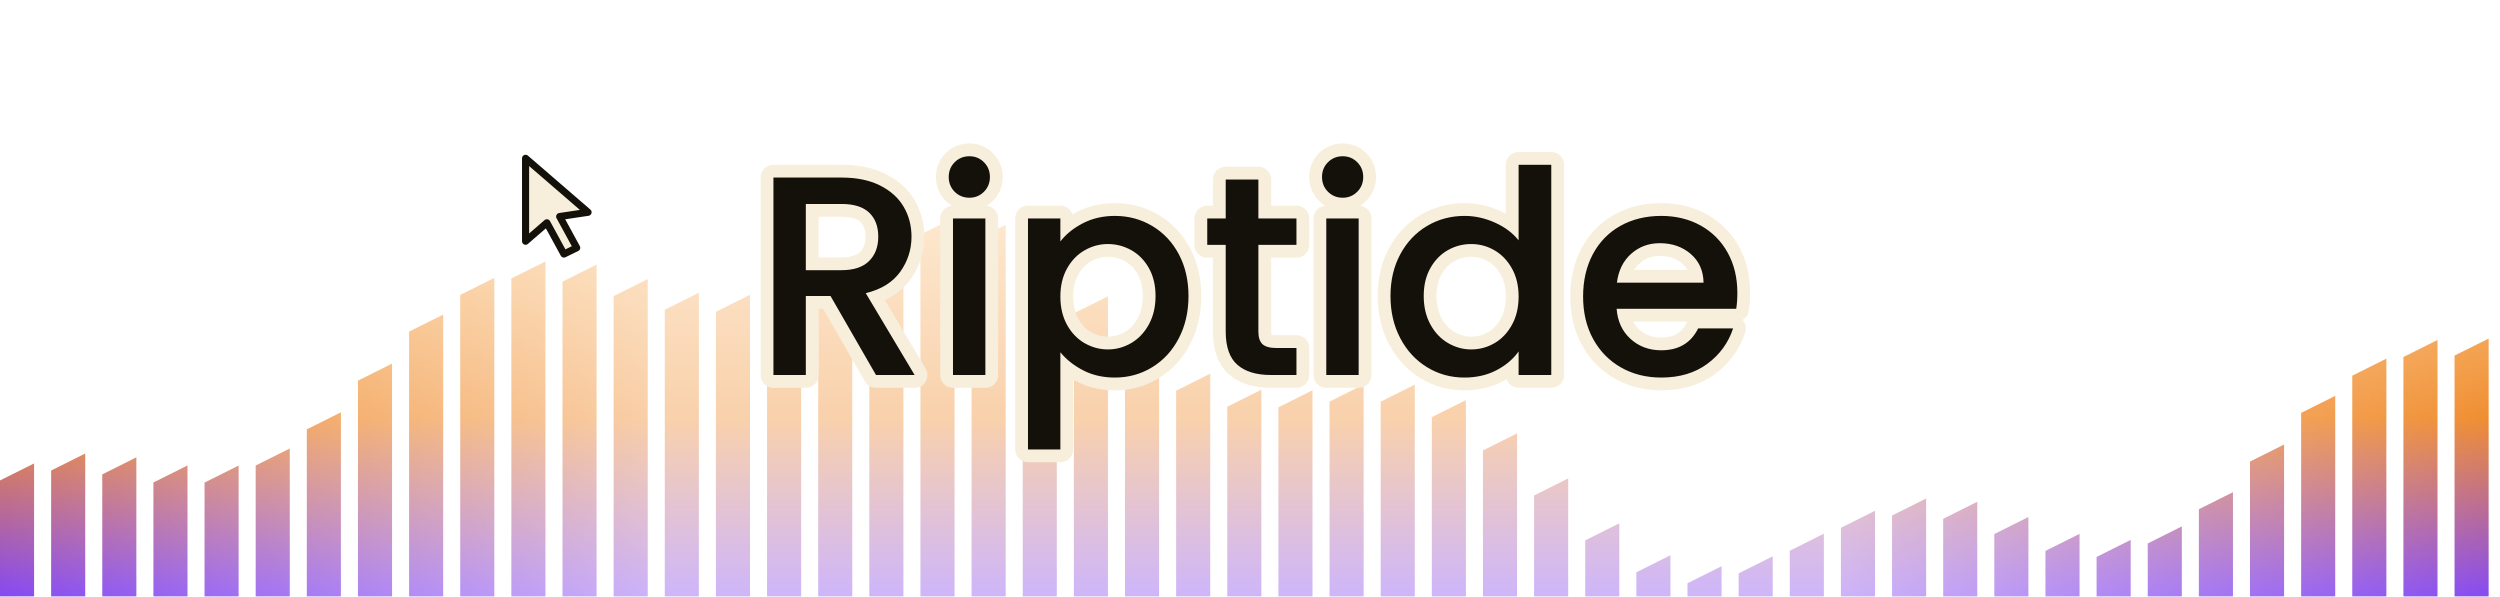
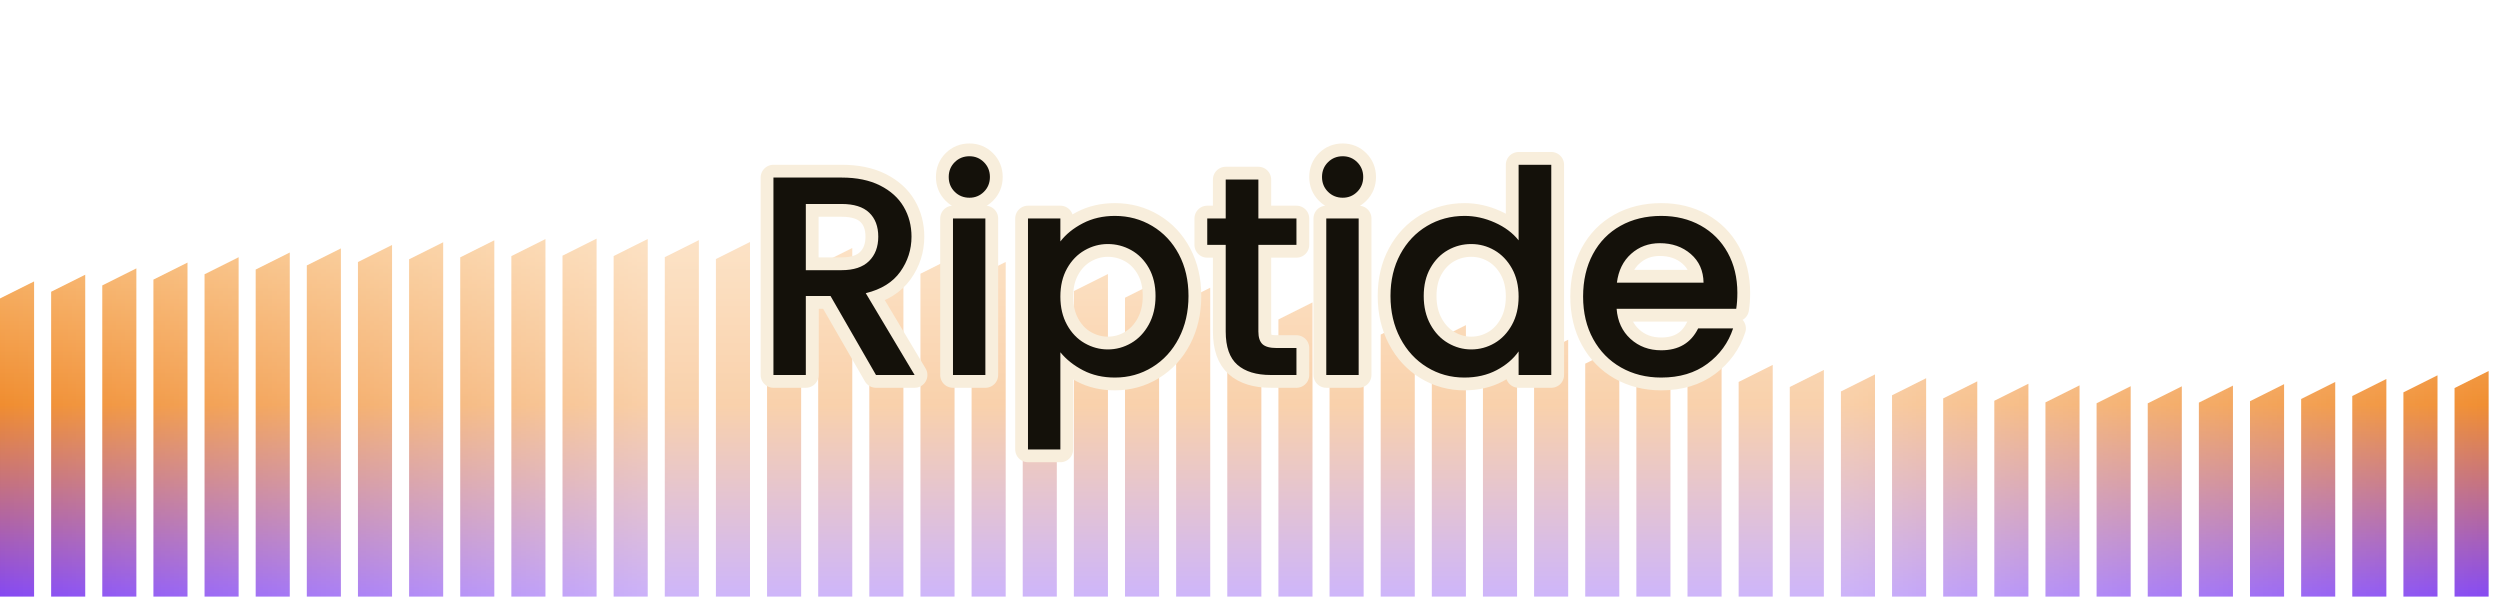
<svg xmlns="http://www.w3.org/2000/svg" width="880" height="210" viewBox="0 0 880 210" role="img" aria-label="Riptide">
  <defs>
-     <linearGradient id="g" gradientUnits="userSpaceOnUse" x1="0" y1="70" x2="0" y2="210">
+     <linearGradient id="g" gradientUnits="userSpaceOnUse" x1="0" y1="60" x2="0" y2="210">
      <stop offset="0" stop-color="#FBCB8E" />
      <stop offset=".55" stop-color="#F08C2E" />
      <stop offset="1" stop-color="#8447F2" />
    </linearGradient>
    <linearGradient id="gb" x1="0" y1="0" x2="0" y2="1">
      <stop offset="0" stop-color="#FBCB8E" />
      <stop offset=".52" stop-color="#F08C2E" />
      <stop offset="1" stop-color="#8447F2" />
    </linearGradient>
    <linearGradient id="ig" gradientUnits="userSpaceOnUse" x1="0" y1="6" x2="0" y2="58">
      <stop offset="0" stop-color="#FBCB8E" />
      <stop offset=".52" stop-color="#F08C2E" />
      <stop offset="1" stop-color="#8447F2" />
    </linearGradient>
  </defs>
  <style>.t{fill:#14110A;stroke:#F8EEDC;paint-order:stroke;stroke-linejoin:round}@media (prefers-color-scheme:dark){.t{fill:#F8EEDC;stroke:#14110A}}</style>
  <linearGradient id="fade" x1="0" x2="1">
    <stop offset="0" stop-color="#fff" />
    <stop offset="0.27" stop-color="#fff" stop-opacity=".4" />
    <stop offset="0.73" stop-color="#fff" stop-opacity=".4" />
    <stop offset="1" stop-color="#fff" />
  </linearGradient>
  <mask id="m">
    <rect width="880" height="210" fill="url(#fade)" />
  </mask>
+   <style>.w1{animation:w1 5.2s ease-in-out infinite}.w2{animation:w2 2.9s ease-in-out infinite}
+ @keyframes w1{0%,100%{transform:translateY(0)}50%{transform:translateY(52px)}}
+ @keyframes w2{0%,100%{transform:translateY(0)}50%{transform:translateY(24px)}}
+ @media (prefers-reduced-motion:reduce){.w1,.w2{animation:none}}</style>
  <g mask="url(#m)">
-     <path fill="url(#g)" d="M0 169.12L12 163.12V210H0Z" />
-     <path fill="url(#g)" d="M18 165.62L30 159.62V210H18Z" />
-     <path fill="url(#g)" d="M36 166.98L48 160.98V210H36Z" />
-     <path fill="url(#g)" d="M54 169.83L66 163.83V210H54Z" />
-     <path fill="url(#g)" d="M72 169.87L84 163.87V210H72Z" />
-     <path fill="url(#g)" d="M90 163.86L102 157.86V210H90Z" />
-     <path fill="url(#g)" d="M108 151.13L120 145.13V210H108Z" />
-     <path fill="url(#g)" d="M126 133.98L138 127.98V210H126Z" />
-     <path fill="url(#g)" d="M144 116.72L156 110.72V210H144Z" />
-     <path fill="url(#g)" d="M162 103.82L174 97.82V210H162Z" />
-     <path fill="url(#g)" d="M180 98.02L192 92.02V210H180Z" />
-     <path fill="url(#g)" d="M198 99.14L210 93.14V210H198Z" />
-     <path fill="url(#g)" d="M216 104.24L228 98.24V210H216Z" />
-     <path fill="url(#g)" d="M234 109.03L246 103.03V210H234Z" />
-     <path fill="url(#g)" d="M252 109.75L264 103.75V210H252Z" />
-     <path fill="url(#g)" d="M270 104.97L282 98.97V210H270Z" />
-     <path fill="url(#g)" d="M288 96.21L300 90.21V210H288Z" />
-     <path fill="url(#g)" d="M306 87.27L318 81.27V210H306Z" />
-     <path fill="url(#g)" d="M324 82.58L336 76.58V210H324Z" />
-     <path fill="url(#g)" d="M342 85.15L354 79.15V210H342Z" />
-     <path fill="url(#g)" d="M360 95.26L372 89.26V210H360Z" />
-     <path fill="url(#g)" d="M378 110.29L390 104.29V210H378Z" />
-     <path fill="url(#g)" d="M396 125.8L408 119.8V210H396Z" />
-     <path fill="url(#g)" d="M414 137.53L426 131.53V210H414Z" />
-     <path fill="url(#g)" d="M432 143.17L444 137.17V210H432Z" />
-     <path fill="url(#g)" d="M450 143.37L462 137.37V210H450Z" />
-     <path fill="url(#g)" d="M468 141.35L480 135.35V210H468Z" />
-     <path fill="url(#g)" d="M486 141.39L498 135.39V210H486Z" />
-     <path fill="url(#g)" d="M504 146.84L516 140.84V210H504Z" />
-     <path fill="url(#g)" d="M522 158.55L534 152.55V210H522Z" />
-     <path fill="url(#g)" d="M540 174.41L552 168.41V210H540Z" />
-     <path fill="url(#g)" d="M558 190.2L570 184.2V210H558Z" />
-     <path fill="url(#g)" d="M576 201.44L588 195.44V210H576Z" />
-     <path fill="url(#g)" d="M594 205.3L606 199.3V210H594Z" />
-     <path fill="url(#g)" d="M612 201.82L624 195.82V210H612Z" />
-     <path fill="url(#g)" d="M630 193.86L642 187.86V210H630Z" />
-     <path fill="url(#g)" d="M648 185.78L660 179.78V210H648Z" />
-     <path fill="url(#g)" d="M666 181.47L678 175.47V210H666Z" />
-     <path fill="url(#g)" d="M684 182.62L696 176.62V210H684Z" />
-     <path fill="url(#g)" d="M702 187.98L714 181.98V210H702Z" />
-     <path fill="url(#g)" d="M720 193.91L732 187.91V210H720Z" />
-     <path fill="url(#g)" d="M738 196.04L750 190.04V210H738Z" />
-     <path fill="url(#g)" d="M756 191.29L768 185.29V210H756Z" />
-     <path fill="url(#g)" d="M774 179.25L786 173.25V210H774Z" />
-     <path fill="url(#g)" d="M792 162.47L804 156.47V210H792Z" />
-     <path fill="url(#g)" d="M810 145.33L822 139.33V210H810Z" />
-     <path fill="url(#g)" d="M828 132.24L840 126.24V210H828Z" />
-     <path fill="url(#g)" d="M846 125.67L858 119.67V210H846Z" />
-     <path fill="url(#g)" d="M864 125.16L876 119.16V210H864Z" />
+     <g class="w1" style="animation-delay:-5.2s">
+       <path class="w2" fill="url(#g)" style="animation-delay:-1.89s" d="M0 105.06L12 99.06V290H0Z" />
+     </g>
+     <g class="w1" style="animation-delay:-5.06s">
+       <path class="w2" fill="url(#g)" style="animation-delay:-1.7s" d="M18 102.7L30 96.7V290H18Z" />
+     </g>
+     <g class="w1" style="animation-delay:-4.92s">
+       <path class="w2" fill="url(#g)" style="animation-delay:-1.52s" d="M36 100.47L48 94.47V290H36Z" />
+     </g>
+     <g class="w1" style="animation-delay:-4.79s">
+       <path class="w2" fill="url(#g)" style="animation-delay:-1.33s" d="M54 98.42L66 92.42V290H54Z" />
+     </g>
+     <g class="w1" style="animation-delay:-4.65s">
+       <path class="w2" fill="url(#g)" style="animation-delay:-1.15s" d="M72 96.54L84 90.54V290H72Z" />
+     </g>
+     <g class="w1" style="animation-delay:-4.51s">
+       <path class="w2" fill="url(#g)" style="animation-delay:-0.97s" d="M90 94.88L102 88.88V290H90Z" />
+     </g>
+     <g class="w1" style="animation-delay:-4.37s">
+       <path class="w2" fill="url(#g)" style="animation-delay:-0.78s" d="M108 93.43L120 87.43V290H108Z" />
+     </g>
+     <g class="w1" style="animation-delay:-4.23s">
+       <path class="w2" fill="url(#g)" style="animation-delay:-0.6s" d="M126 92.23L138 86.23V290H126Z" />
+     </g>
+     <g class="w1" style="animation-delay:-4.09s">
+       <path class="w2" fill="url(#g)" style="animation-delay:-0.41s" d="M144 91.27L156 85.27V290H144Z" />
+     </g>
+     <g class="w1" style="animation-delay:-3.96s">
+       <path class="w2" fill="url(#g)" style="animation-delay:-0.23s" d="M162 90.58L174 84.58V290H162Z" />
+     </g>
+     <g class="w1" style="animation-delay:-3.82s">
+       <path class="w2" fill="url(#g)" style="animation-delay:-0.05s" d="M180 90.15L192 84.15V290H180Z" />
+     </g>
+     <g class="w1" style="animation-delay:-3.68s">
+       <path class="w2" fill="url(#g)" style="animation-delay:-2.76s" d="M198 90L210 84V290H198Z" />
+     </g>
+     <g class="w1" style="animation-delay:-3.54s">
+       <path class="w2" fill="url(#g)" style="animation-delay:-2.58s" d="M216 90.12L228 84.12V290H216Z" />
+     </g>
+     <g class="w1" style="animation-delay:-3.4s">
+       <path class="w2" fill="url(#g)" style="animation-delay:-2.39s" d="M234 90.52L246 84.52V290H234Z" />
+     </g>
+     <g class="w1" style="animation-delay:-3.26s">
+       <path class="w2" fill="url(#g)" style="animation-delay:-2.21s" d="M252 91.18L264 85.18V290H252Z" />
+     </g>
+     <g class="w1" style="animation-delay:-3.13s">
+       <path class="w2" fill="url(#g)" style="animation-delay:-2.03s" d="M270 92.11L282 86.11V290H270Z" />
+     </g>
+     <g class="w1" style="animation-delay:-2.99s">
+       <path class="w2" fill="url(#g)" style="animation-delay:-1.84s" d="M288 93.29L300 87.29V290H288Z" />
+     </g>
+     <g class="w1" style="animation-delay:-2.85s">
+       <path class="w2" fill="url(#g)" style="animation-delay:-1.66s" d="M306 94.71L318 88.71V290H306Z" />
+     </g>
+     <g class="w1" style="animation-delay:-2.71s">
+       <path class="w2" fill="url(#g)" style="animation-delay:-1.48s" d="M324 96.35L336 90.35V290H324Z" />
+     </g>
+     <g class="w1" style="animation-delay:-2.57s">
+       <path class="w2" fill="url(#g)" style="animation-delay:-1.29s" d="M342 98.2L354 92.2V290H342Z" />
+     </g>
+     <g class="w1" style="animation-delay:-2.43s">
+       <path class="w2" fill="url(#g)" style="animation-delay:-1.11s" d="M360 100.24L372 94.24V290H360Z" />
+     </g>
+     <g class="w1" style="animation-delay:-2.3s">
+       <path class="w2" fill="url(#g)" style="animation-delay:-0.92s" d="M378 102.45L390 96.45V290H378Z" />
+     </g>
+     <g class="w1" style="animation-delay:-2.16s">
+       <path class="w2" fill="url(#g)" style="animation-delay:-0.74s" d="M396 104.8L408 98.8V290H396Z" />
+     </g>
+     <g class="w1" style="animation-delay:-2.02s">
+       <path class="w2" fill="url(#g)" style="animation-delay:-0.56s" d="M414 107.27L426 101.27V290H414Z" />
+     </g>
+     <g class="w1" style="animation-delay:-1.88s">
+       <path class="w2" fill="url(#g)" style="animation-delay:-0.37s" d="M432 109.83L444 103.83V290H432Z" />
+     </g>
+     <g class="w1" style="animation-delay:-1.74s">
+       <path class="w2" fill="url(#g)" style="animation-delay:-0.19s" d="M450 112.45L462 106.45V290H450Z" />
+     </g>
+     <g class="w1" style="animation-delay:-1.6s">
+       <path class="w2" fill="url(#g)" style="animation-delay:-0s" d="M468 115.11L480 109.11V290H468Z" />
+     </g>
+     <g class="w1" style="animation-delay:-1.47s">
+       <path class="w2" fill="url(#g)" style="animation-delay:-2.72s" d="M486 117.78L498 111.78V290H486Z" />
+     </g>
+     <g class="w1" style="animation-delay:-1.33s">
+       <path class="w2" fill="url(#g)" style="animation-delay:-2.54s" d="M504 120.44L516 114.44V290H504Z" />
+     </g>
+     <g class="w1" style="animation-delay:-1.19s">
+       <path class="w2" fill="url(#g)" style="animation-delay:-2.35s" d="M522 123.04L534 117.04V290H522Z" />
+     </g>
+     <g class="w1" style="animation-delay:-1.05s">
+       <path class="w2" fill="url(#g)" style="animation-delay:-2.17s" d="M540 125.58L552 119.58V290H540Z" />
+     </g>
+     <g class="w1" style="animation-delay:-0.91s">
+       <path class="w2" fill="url(#g)" style="animation-delay:-1.98s" d="M558 128.01L570 122.01V290H558Z" />
+     </g>
+     <g class="w1" style="animation-delay:-0.78s">
+       <path class="w2" fill="url(#g)" style="animation-delay:-1.8s" d="M576 130.31L588 124.31V290H576Z" />
+     </g>
+     <g class="w1" style="animation-delay:-0.64s">
+       <path class="w2" fill="url(#g)" style="animation-delay:-1.62s" d="M594 132.46L606 126.46V290H594Z" />
+     </g>
+     <g class="w1" style="animation-delay:-0.5s">
+       <path class="w2" fill="url(#g)" style="animation-delay:-1.43s" d="M612 134.44L624 128.44V290H612Z" />
+     </g>
+     <g class="w1" style="animation-delay:-0.36s">
+       <path class="w2" fill="url(#g)" style="animation-delay:-1.25s" d="M630 136.22L642 130.22V290H630Z" />
+     </g>
+     <g class="w1" style="animation-delay:-0.22s">
+       <path class="w2" fill="url(#g)" style="animation-delay:-1.07s" d="M648 137.79L660 131.79V290H648Z" />
+     </g>
+     <g class="w1" style="animation-delay:-0.08s">
+       <path class="w2" fill="url(#g)" style="animation-delay:-0.88s" d="M666 139.13L678 133.13V290H666Z" />
+     </g>
+     <g class="w1" style="animation-delay:-5.15s">
+       <path class="w2" fill="url(#g)" style="animation-delay:-0.7s" d="M684 140.23L696 134.23V290H684Z" />
+     </g>
+     <g class="w1" style="animation-delay:-5.01s">
+       <path class="w2" fill="url(#g)" style="animation-delay:-0.51s" d="M702 141.07L714 135.07V290H702Z" />
+     </g>
+     <g class="w1" style="animation-delay:-4.87s">
+       <path class="w2" fill="url(#g)" style="animation-delay:-0.33s" d="M720 141.64L732 135.64V290H720Z" />
+     </g>
+     <g class="w1" style="animation-delay:-4.73s">
+       <path class="w2" fill="url(#g)" style="animation-delay:-0.15s" d="M738 141.95L750 135.95V290H738Z" />
+     </g>
+     <g class="w1" style="animation-delay:-4.59s">
+       <path class="w2" fill="url(#g)" style="animation-delay:-2.86s" d="M756 141.98L768 135.98V290H756Z" />
+     </g>
+     <g class="w1" style="animation-delay:-4.45s">
+       <path class="w2" fill="url(#g)" style="animation-delay:-2.68s" d="M774 141.73L786 135.73V290H774Z" />
+     </g>
+     <g class="w1" style="animation-delay:-4.32s">
+       <path class="w2" fill="url(#g)" style="animation-delay:-2.49s" d="M792 141.22L804 135.22V290H792Z" />
+     </g>
+     <g class="w1" style="animation-delay:-4.18s">
+       <path class="w2" fill="url(#g)" style="animation-delay:-2.31s" d="M810 140.44L822 134.44V290H810Z" />
+     </g>
+     <g class="w1" style="animation-delay:-4.04s">
+       <path class="w2" fill="url(#g)" style="animation-delay:-2.13s" d="M828 139.4L840 133.4V290H828Z" />
+     </g>
+     <g class="w1" style="animation-delay:-3.9s">
+       <path class="w2" fill="url(#g)" style="animation-delay:-1.94s" d="M846 138.11L858 132.11V290H846Z" />
+     </g>
+     <g class="w1" style="animation-delay:-3.76s">
+       <path class="w2" fill="url(#g)" style="animation-delay:-1.76s" d="M864 136.59L876 130.59V290H864Z" />
+     </g>
  </g>
  <path class="t" stroke-width="9" d="M321.95 132L308.35 132L292.35 104.20L283.65 104.20L283.65 132L272.25 132L272.25 62.50L296.25 62.50Q304.25 62.50 309.80 65.30Q315.35 68.10 318.10 72.80Q320.85 77.50 320.85 83.30L320.85 83.30Q320.85 90.10 316.90 95.65Q312.95 101.20 304.75 103.20L304.75 103.20L321.95 132ZM283.65 71.80L283.65 95.10L296.25 95.10Q302.65 95.10 305.90 91.90Q309.15 88.70 309.15 83.30L309.15 83.30Q309.15 77.90 305.95 74.85Q302.75 71.80 296.25 71.80L296.25 71.80L283.65 71.80ZM341.25 69.60Q338.15 69.60 336.05 67.50Q333.95 65.40 333.95 62.30L333.95 62.30Q333.95 59.20 336.05 57.10Q338.15 55 341.25 55L341.25 55Q344.25 55 346.35 57.10Q348.45 59.20 348.45 62.30L348.45 62.30Q348.45 65.40 346.35 67.50Q344.25 69.60 341.25 69.60L341.25 69.60ZM335.45 76.90L346.85 76.90L346.85 132L335.45 132L335.45 76.90ZM373.25 85Q376.15 81.20 381.15 78.60Q386.15 76 392.45 76L392.45 76Q399.65 76 405.60 79.55Q411.55 83.10 414.95 89.50Q418.35 95.90 418.35 104.20L418.35 104.20Q418.35 112.50 414.95 119.05Q411.55 125.60 405.60 129.25Q399.65 132.90 392.45 132.90L392.45 132.90Q386.15 132.90 381.25 130.35Q376.35 127.80 373.25 124L373.25 124L373.25 158.20L361.85 158.20L361.85 76.90L373.25 76.90L373.25 85ZM406.75 104.20Q406.75 98.50 404.40 94.35Q402.05 90.20 398.20 88.05Q394.35 85.90 389.95 85.90L389.95 85.90Q385.65 85.90 381.80 88.10Q377.95 90.30 375.60 94.50Q373.25 98.70 373.25 104.40L373.25 104.40Q373.25 110.10 375.60 114.35Q377.95 118.60 381.80 120.80Q385.65 123 389.95 123L389.95 123Q394.35 123 398.20 120.75Q402.05 118.50 404.40 114.20Q406.75 109.90 406.75 104.20L406.75 104.20ZM456.35 86.20L442.95 86.20L442.95 116.70Q442.95 119.80 444.40 121.15Q445.85 122.50 449.35 122.50L449.35 122.50L456.35 122.50L456.35 132L447.35 132Q439.65 132 435.55 128.40Q431.45 124.80 431.45 116.70L431.45 116.70L431.45 86.20L424.95 86.20L424.95 76.90L431.45 76.90L431.45 63.20L442.95 63.20L442.95 76.90L456.35 76.90L456.35 86.20ZM472.65 69.60Q469.55 69.60 467.45 67.50Q465.35 65.40 465.35 62.30L465.35 62.30Q465.35 59.20 467.45 57.10Q469.55 55 472.65 55L472.65 55Q475.65 55 477.75 57.10Q479.85 59.20 479.85 62.30L479.85 62.30Q479.85 65.40 477.75 67.50Q475.65 69.60 472.65 69.60L472.65 69.60ZM466.85 76.90L478.25 76.90L478.25 132L466.85 132L466.85 76.90ZM489.45 104.20Q489.45 95.90 492.90 89.50Q496.35 83.10 502.30 79.55Q508.25 76 515.55 76L515.55 76Q520.95 76 526.20 78.35Q531.45 80.70 534.55 84.60L534.55 84.60L534.55 58L546.05 58L546.05 132L534.55 132L534.55 123.70Q531.75 127.70 526.80 130.30Q521.85 132.90 515.45 132.90L515.45 132.90Q508.25 132.90 502.30 129.25Q496.35 125.60 492.90 119.05Q489.45 112.50 489.45 104.20L489.45 104.20ZM534.55 104.40Q534.55 98.70 532.20 94.50Q529.85 90.30 526.05 88.10Q522.25 85.90 517.85 85.90L517.85 85.90Q513.45 85.90 509.65 88.05Q505.85 90.20 503.50 94.35Q501.15 98.50 501.15 104.20L501.15 104.20Q501.15 109.90 503.50 114.20Q505.85 118.50 509.70 120.75Q513.55 123 517.85 123L517.85 123Q522.25 123 526.05 120.80Q529.85 118.60 532.20 114.35Q534.55 110.10 534.55 104.40L534.55 104.40ZM611.55 103.10Q611.55 106.20 611.15 108.70L611.15 108.70L569.05 108.70Q569.55 115.30 573.95 119.30Q578.35 123.30 584.75 123.30L584.75 123.30Q593.95 123.30 597.75 115.60L597.75 115.60L610.05 115.60Q607.55 123.20 601 128.05Q594.45 132.90 584.75 132.90L584.75 132.90Q576.85 132.90 570.60 129.35Q564.35 125.80 560.80 119.35Q557.25 112.90 557.25 104.40L557.25 104.40Q557.25 95.90 560.70 89.45Q564.15 83 570.40 79.50Q576.65 76 584.75 76L584.75 76Q592.55 76 598.65 79.40Q604.75 82.80 608.15 88.95Q611.55 95.10 611.55 103.10L611.55 103.10ZM569.15 99.50L599.65 99.50Q599.55 93.20 595.15 89.40Q590.75 85.60 584.25 85.60L584.25 85.60Q578.35 85.60 574.15 89.35Q569.95 93.10 569.15 99.50L569.15 99.50Z" />
-   <path d="M185 55.72l22 19-10 1.5 6 11-4.5 2.2-6-11-7.5 6.5z" fill="#F8EEDC" stroke="#14110A" stroke-width="2.5" stroke-linejoin="round" />
</svg>
